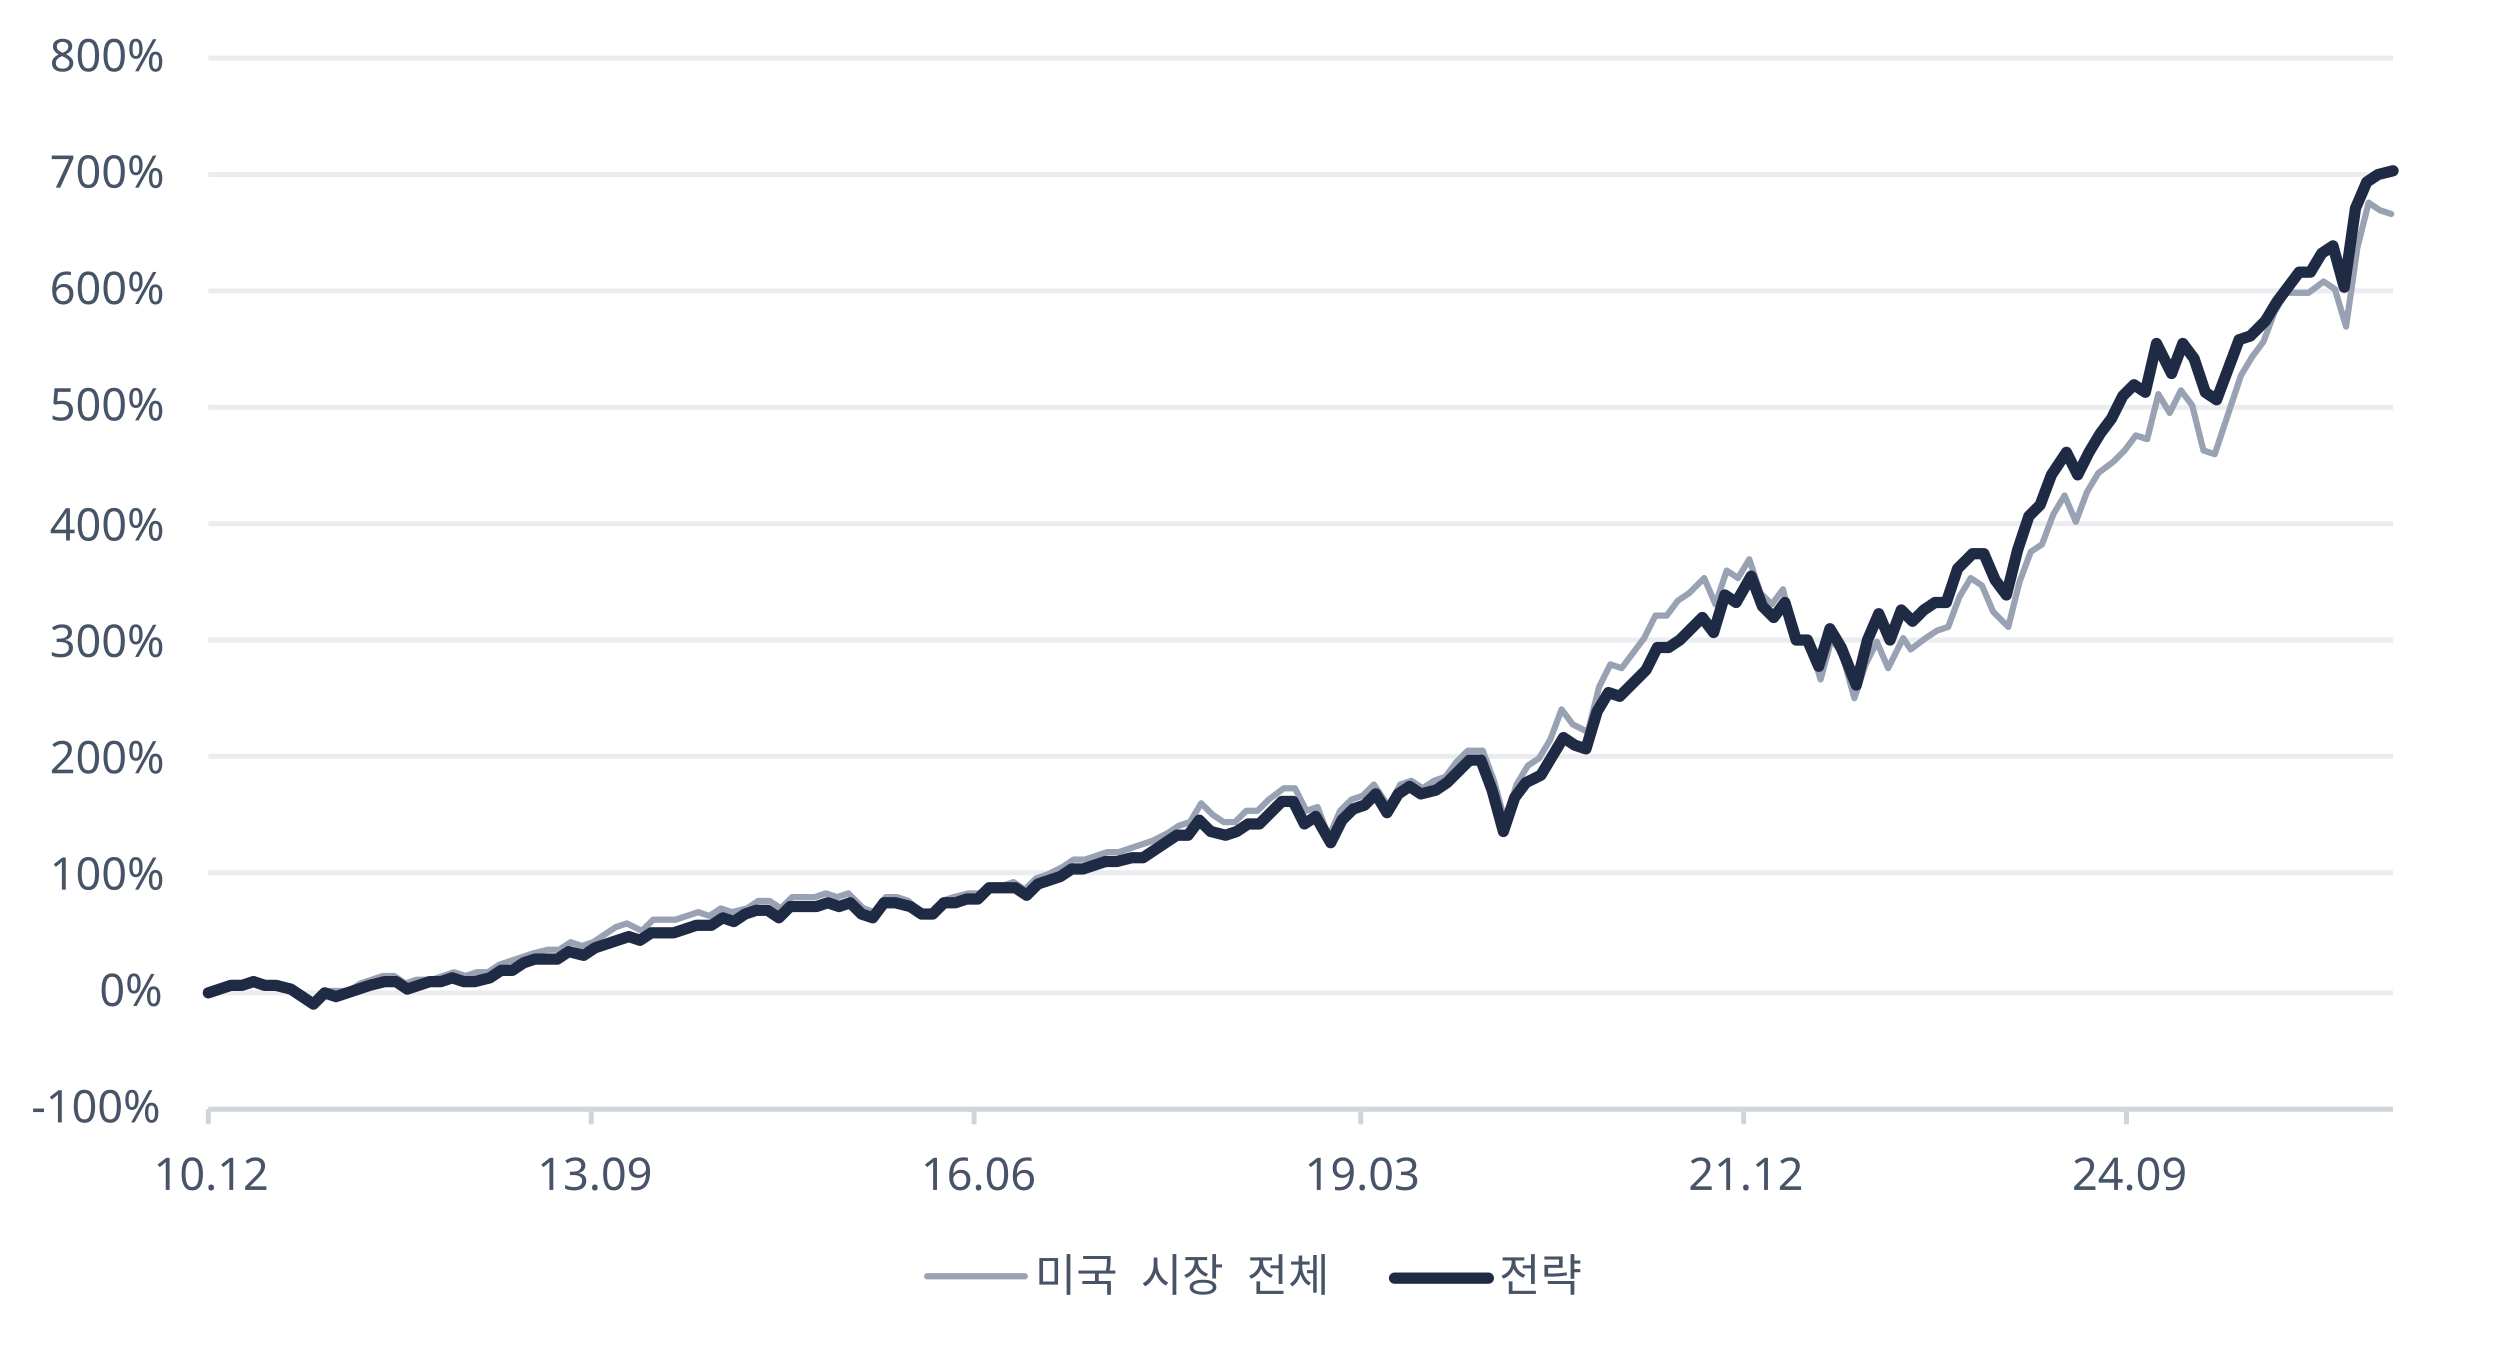
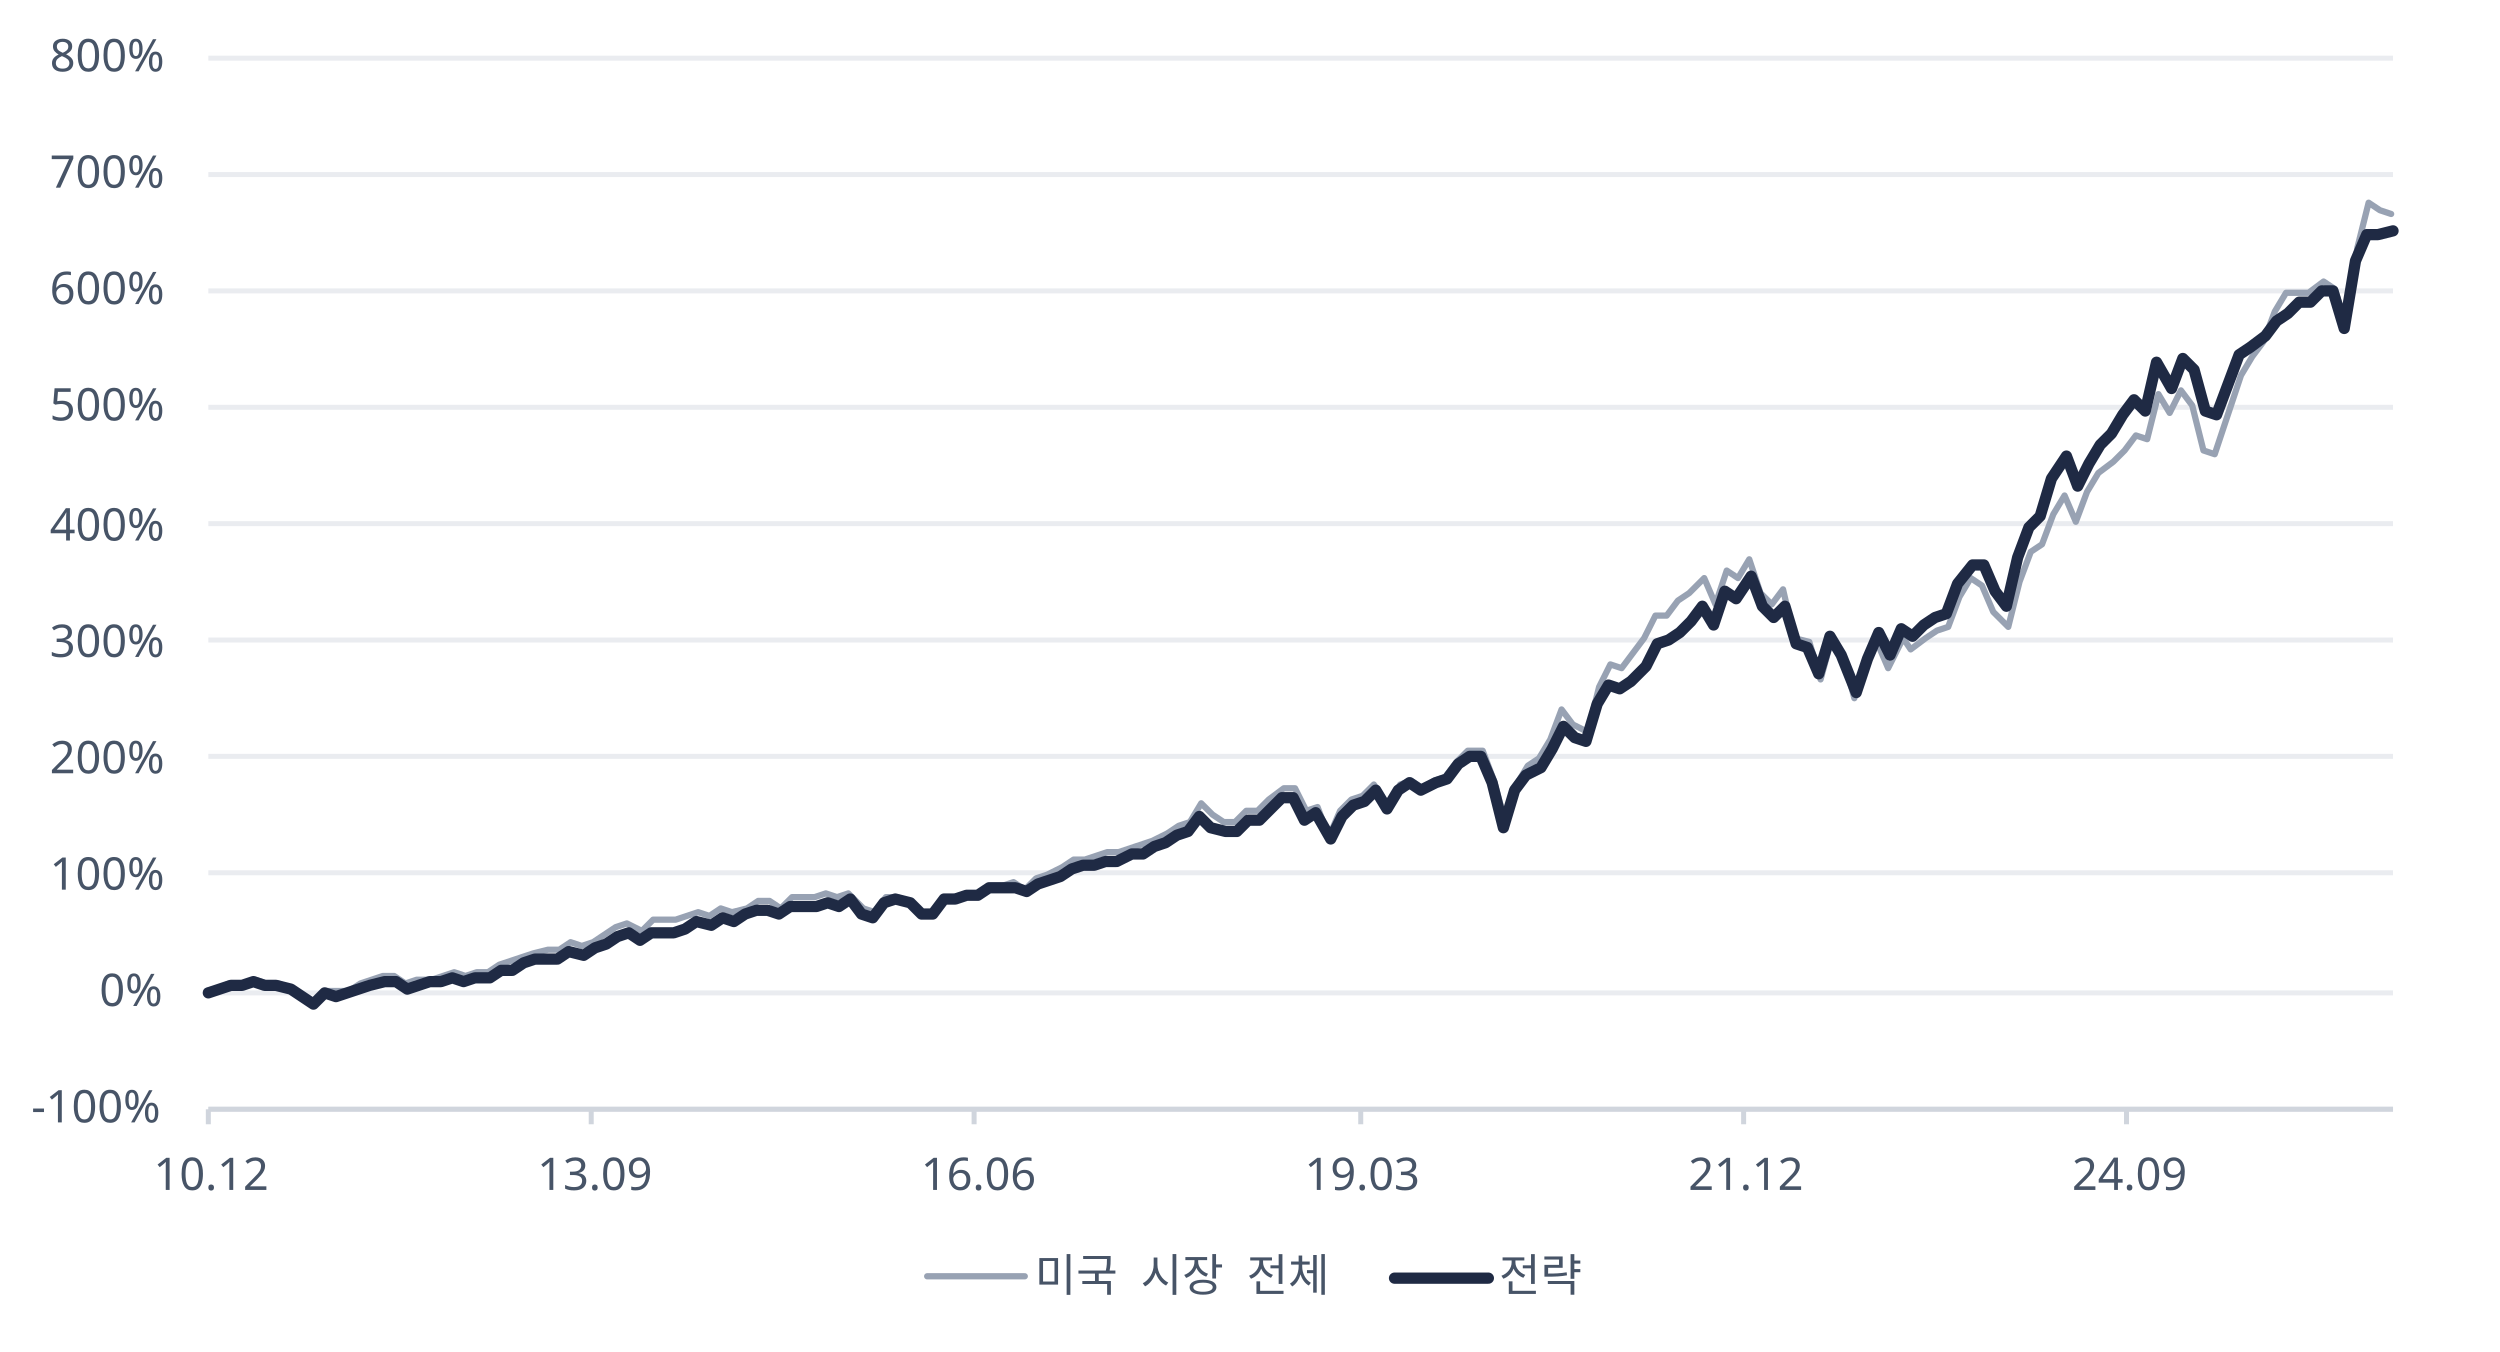
<svg xmlns="http://www.w3.org/2000/svg" width="666" height="360" xml:space="preserve" overflow="hidden">
  <defs>
    <clipPath id="clip0">
      <rect x="555" y="13" width="666" height="360" />
    </clipPath>
  </defs>
  <g clip-path="url(#clip0)" transform="translate(-555 -13)">
    <g>
      <path d="M610.5 308.5 1192.5 308.5M610.5 277.5 1192.5 277.5M610.5 245.5 1192.5 245.5M610.5 214.5 1192.5 214.5M610.5 183.5 1192.5 183.5M610.5 152.5 1192.5 152.5M610.5 121.5 1192.5 121.5M610.5 90.5 1192.5 90.5M610.5 59.5 1192.5 59.5M610.5 28.5 1192.5 28.5" stroke="#EAECF0" stroke-width="1.333" stroke-linejoin="round" stroke-miterlimit="10" fill="none" />
    </g>
    <g>
      <path d="M610.5 308.5 1192.5 308.5" stroke="#D0D5DD" stroke-width="1.333" stroke-linejoin="round" stroke-miterlimit="10" fill="none" fill-rule="evenodd" />
    </g>
    <g>
      <path d="M610.5 308.5 610.5 312.5M712.5 308.5 712.5 312.5M814.5 308.5 814.5 312.5M917.5 308.5 917.5 312.5M1019.5 308.5 1019.5 312.5M1121.5 308.5 1121.5 312.5" stroke="#D0D5DD" stroke-width="1.333" stroke-linejoin="round" stroke-miterlimit="10" fill="none" />
    </g>
    <g>
      <path d="M610 277 614 276 616 275 620 275 623 274 626 275 629 275 632 276 635 278 638 280 642 277 645 277 648 277 651 275 654 274 657 273 660 273 663 275 666 274 670 274 673 273 676 272 679 273 682 272 685 272 688 270 691 269 694 268 697 267 701 266 704 266 707 264 710 265 713 264 716 262 719 260 722 259 726 261 729 258 732 258 735 258 738 257 741 256 744 257 747 255 750 256 754 255 757 253 760 253 763 255 766 252 769 252 772 252 775 251 778 252 781 251 785 255 788 256 791 252 794 252 797 253 800 256 803 256 806 253 809 252 813 251 816 251 819 249 822 249 825 248 828 250 831 247 834 246 838 244 841 242 844 242 847 241 850 240 853 240 856 239 859 238 862 237 866 235 869 233 872 232 875 227 878 230 881 232 884 232 887 229 890 229 893 226 897 223 900 223 903 229 906 228 909 236 912 229 915 226 918 225 921 222 925 228 928 222 931 221 934 223 937 221 940 220 943 216 946 213 950 213 953 221 956 232 959 222 962 217 965 215 968 210 971 202 974 206 978 208 981 196 984 190 987 191 990 187 993 183 996 177 999 177 1002 173 1005 171 1009 167 1012 174 1015 165 1018 167 1021 162 1024 171 1027 174 1030 170 1033 183 1037 184 1040 194 1043 183 1046 188 1049 199 1052 190 1055 184 1058 191 1062 183 1064 186 1068 183 1071 181 1074 180 1077 172 1080 167 1083 169 1086 176 1090 180 1093 168 1096 160 1099 158 1102 150 1105 145 1108 152 1111 144 1114 139 1118 136 1121 133 1124 129 1127 130 1130 118 1133 123 1136 117 1139 121 1142 133 1145 134 1149 122 1152 113 1155 108 1158 104 1161 96 1164 91 1167 91 1170 91 1174 88 1177 90 1180 100 1183 79 1186 67 1189 69 1192 70" stroke="#98A2B3" stroke-width="1.667" stroke-linecap="round" stroke-linejoin="round" stroke-miterlimit="10" fill="none" />
    </g>
    <g>
-       <path d="M610.5 277.5 613.5 276.5 616.5 275.5 619.5 275.5 622.5 274.5 625.5 275.5 628.5 275.5 632.5 276.5 635.5 278.5 638.5 280.5 641.5 277.5 644.5 278.5 647.5 277.5 650.5 276.5 653.5 275.5 657.5 274.5 660.5 274.5 663.5 276.5 666.5 275.5 669.5 274.5 672.5 274.5 675.5 273.5 678.5 274.5 681.5 274.5 685.5 273.5 688.5 271.5 691.5 271.5 694.5 269.5 697.5 268.5 700.5 268.5 703.5 268.5 706.5 266.5 710.5 267.5 713.5 265.5 716.5 264.5 719.5 263.5 722.5 262.5 725.5 263.5 728.5 261.5 731.5 261.5 734.5 261.5 737.5 260.5 740.5 259.5 744.5 259.5 747.5 257.5 750.5 258.5 753.5 256.5 756.5 255.5 759.5 255.5 762.5 257.5 765.5 254.5 768.5 254.5 772.5 254.5 775.5 253.5 778.5 254.5 781.5 253.5 784.5 256.5 787.5 257.5 790.5 253.5 793.5 253.5 797.5 254.5 800.5 256.5 803.5 256.5 806.5 253.5 809.5 253.5 812.5 252.5 815.5 252.5 818.5 249.5 822.5 249.5 825.5 249.5 828.5 251.5 831.5 248.5 834.5 247.5 837.5 246.5 840.5 244.5 843.5 244.5 846.5 243.5 849.5 242.5 852.5 242.5 856.5 241.5 859.5 241.5 862.5 239.5 865.5 237.5 868.5 235.5 871.5 235.5 874.5 231.5 877.5 234.5 881.5 235.5 884.5 234.5 887.5 232.5 890.5 232.5 893.5 229.5 896.5 226.5 899.5 226.5 902.5 232.5 905.5 230.5 909.5 237.5 912.5 231.5 915.5 228.5 918.5 227.5 921.5 224.5 924.5 229.5 927.5 224.5 930.5 222.5 933.5 224.5 937.5 223.5 940.5 221.5 943.5 218.5 946.5 215.5 949.5 215.5 952.5 223.5 955.5 234.5 958.5 225.5 961.5 221.5 965.5 219.5 968.5 214.5 971.5 209.5 974.5 211.5 977.5 212.5 980.5 202.5 983.5 197.5 986.5 198.5 989.5 195.5 993.5 191.5 996.5 185.5 999.5 185.5 1002.5 183.5 1005.5 180.5 1008.5 177.5 1011.5 181.5 1014.5 171.5 1017.5 173.5 1021.5 166.5 1024.5 174.5 1027.5 177.5 1030.5 173.5 1033.5 183.5 1036.5 183.5 1039.5 190.5 1042.5 180.5 1045.5 185.5 1049.5 195.5 1052.5 183.5 1055.5 176.5 1058.5 183.5 1061.5 175.5 1064.5 178.5 1067.5 175.5 1070.5 173.5 1073.5 173.5 1076.5 164.5 1080.5 160.5 1083.5 160.5 1086.5 167.5 1089.5 171.5 1092.5 159.5 1095.5 150.5 1098.5 147.5 1101.5 139.5 1105.5 133.5 1108.5 139.5 1111.5 133.5 1114.5 128.5 1117.5 124.5 1120.5 118.5 1123.5 115.5 1126.5 117.5 1129.5 104.5 1133.5 112.5 1136.5 104.5 1139.5 108.5 1142.5 117.5 1145.5 119.5 1148.5 111.5 1151.5 103.5 1154.5 102.5 1158.5 98.5 1161.5 93.5 1164.5 89.5 1167.5 85.5 1170.5 85.5 1173.5 80.5 1176.5 78.5 1179.5 89.5 1182.5 68.5 1185.5 61.5 1188.5 59.5 1192.5 58.5" stroke="#1F2A44" stroke-width="3" stroke-linecap="round" stroke-linejoin="round" stroke-miterlimit="10" fill="none" />
+       <path d="M610.5 277.5 613.5 276.5 616.5 275.5 619.5 275.5 622.5 274.5 625.5 275.5 628.5 275.5 632.5 276.5 635.5 278.5 638.5 280.5 641.5 277.5 644.5 278.5 647.5 277.5 650.5 276.5 653.5 275.5 657.5 274.5 660.5 274.5 663.5 276.5 666.5 275.5 669.5 274.5 672.5 274.5 675.5 273.5 678.5 274.5 681.5 273.5 685.5 273.5 688.5 271.5 691.5 271.5 694.5 269.5 697.5 268.5 700.5 268.5 703.5 268.5 706.5 266.5 710.5 267.5 713.5 265.5 716.5 264.5 719.5 262.5 722.5 261.5 725.5 263.5 728.5 261.5 731.5 261.5 734.5 261.5 737.5 260.5 740.5 258.5 744.5 259.5 747.5 257.5 750.5 258.5 753.5 256.5 756.5 255.5 759.5 255.5 762.5 256.5 765.5 254.5 768.5 254.5 772.5 254.5 775.5 253.5 778.5 254.5 781.5 252.5 784.5 256.5 787.5 257.5 790.5 253.5 793.5 252.5 797.5 253.5 800.5 256.5 803.5 256.5 806.5 252.5 809.5 252.5 812.5 251.5 815.5 251.5 818.5 249.5 822.5 249.5 825.5 249.5 828.5 250.5 831.5 248.5 834.5 247.5 837.5 246.5 840.5 244.5 843.5 243.5 846.5 243.5 849.5 242.5 852.5 242.5 856.5 240.5 859.5 240.5 862.5 238.5 865.5 237.5 868.5 235.5 871.5 234.5 874.5 230.5 877.5 233.5 881.5 234.5 884.5 234.5 887.5 231.5 890.5 231.5 893.5 228.5 896.5 225.5 899.5 225.5 902.5 231.5 905.5 229.5 909.5 236.5 912.5 230.5 915.5 227.5 918.5 226.5 921.5 223.5 924.5 228.5 927.5 223.5 930.5 221.5 933.5 223.5 937.5 221.5 940.5 220.5 943.5 216.5 946.5 214.5 949.5 214.5 952.5 221.5 955.5 233.5 958.5 223.5 961.5 219.5 965.5 217.5 968.5 212.5 971.5 206.5 974.5 209.5 977.5 210.5 980.5 200.5 983.5 195.5 986.5 196.5 989.5 194.5 993.5 190.5 996.5 184.5 999.5 183.5 1002.5 181.5 1005.5 178.5 1008.5 174.5 1011.5 179.5 1014.5 170.5 1017.5 172.5 1021.5 166.5 1024.5 174.5 1027.5 177.5 1030.5 174.5 1033.5 184.5 1036.5 185.5 1039.5 192.5 1042.5 182.5 1045.5 187.5 1049.5 197.5 1052.5 188.5 1055.5 181.5 1058.5 187.5 1061.5 180.5 1064.5 182.5 1067.5 179.5 1070.5 177.5 1073.5 176.5 1076.5 168.5 1080.5 163.5 1083.5 163.5 1086.5 170.5 1089.5 174.5 1092.5 161.5 1095.5 153.5 1098.5 150.5 1101.5 140.5 1105.5 134.5 1108.5 142.5 1111.5 136.5 1114.5 131.5 1117.5 128.5 1120.5 123.5 1123.5 119.5 1126.5 122.5 1129.5 109.5 1133.5 116.5 1136.5 108.5 1139.5 111.5 1142.5 122.5 1145.5 123.5 1148.5 115.5 1151.5 107.5 1154.5 105.5 1158.5 102.5 1161.5 98.5 1164.5 96.5 1167.5 93.5 1170.5 93.5 1173.5 90.5 1176.5 90.5 1179.5 100.5 1182.5 82.5 1185.5 75.5 1188.5 75.5 1192.5 74.5" stroke="#1F2A44" stroke-width="3" stroke-linecap="round" stroke-linejoin="round" stroke-miterlimit="10" fill="none" />
    </g>
    <g>
      <text fill="#475467" font-family="Malgun Gothic,Malgun Gothic_MSFontService,sans-serif" font-weight="400" font-size="12" transform="translate(563.333 312)">-100%</text>
    </g>
    <g>
      <text fill="#475467" font-family="Malgun Gothic,Malgun Gothic_MSFontService,sans-serif" font-weight="400" font-size="12" transform="translate(581.467 281)">0%</text>
    </g>
    <g>
      <text fill="#475467" font-family="Malgun Gothic,Malgun Gothic_MSFontService,sans-serif" font-weight="400" font-size="12" transform="translate(568.253 250)">100%</text>
    </g>
    <g>
      <text fill="#475467" font-family="Malgun Gothic,Malgun Gothic_MSFontService,sans-serif" font-weight="400" font-size="12" transform="translate(568.253 219)">200%</text>
    </g>
    <g>
      <text fill="#475467" font-family="Malgun Gothic,Malgun Gothic_MSFontService,sans-serif" font-weight="400" font-size="12" transform="translate(568.253 188)">300%</text>
    </g>
    <g>
      <text fill="#475467" font-family="Malgun Gothic,Malgun Gothic_MSFontService,sans-serif" font-weight="400" font-size="12" transform="translate(568.253 157)">400%</text>
    </g>
    <g>
      <text fill="#475467" font-family="Malgun Gothic,Malgun Gothic_MSFontService,sans-serif" font-weight="400" font-size="12" transform="translate(568.253 125)">500%</text>
    </g>
    <g>
      <text fill="#475467" font-family="Malgun Gothic,Malgun Gothic_MSFontService,sans-serif" font-weight="400" font-size="12" transform="translate(568.253 94)">600%</text>
    </g>
    <g>
      <text fill="#475467" font-family="Malgun Gothic,Malgun Gothic_MSFontService,sans-serif" font-weight="400" font-size="12" transform="translate(568.253 63)">700%</text>
    </g>
    <g>
      <text fill="#475467" font-family="Malgun Gothic,Malgun Gothic_MSFontService,sans-serif" font-weight="400" font-size="12" transform="translate(568.253 32)">800%</text>
    </g>
    <g>
      <text fill="#475467" font-family="Malgun Gothic,Malgun Gothic_MSFontService,sans-serif" font-weight="400" font-size="12" transform="translate(595.92 330)">10.12</text>
    </g>
    <g>
      <text fill="#475467" font-family="Malgun Gothic,Malgun Gothic_MSFontService,sans-serif" font-weight="400" font-size="12" transform="translate(698.133 330)">13.09</text>
    </g>
    <g>
      <text fill="#475467" font-family="Malgun Gothic,Malgun Gothic_MSFontService,sans-serif" font-weight="400" font-size="12" transform="translate(800.346 330)">16.06</text>
    </g>
    <g>
      <text fill="#475467" font-family="Malgun Gothic,Malgun Gothic_MSFontService,sans-serif" font-weight="400" font-size="12" transform="translate(902.559 330)">19.03</text>
    </g>
    <g>
      <text fill="#475467" font-family="Malgun Gothic,Malgun Gothic_MSFontService,sans-serif" font-weight="400" font-size="12" transform="translate(1004.77 330)">21.12</text>
    </g>
    <g>
      <text fill="#475467" font-family="Malgun Gothic,Malgun Gothic_MSFontService,sans-serif" font-weight="400" font-size="12" transform="translate(1106.98 330)">24.09</text>
    </g>
    <g>
      <path d="M802 353 828 353" stroke="#98A2B3" stroke-width="1.667" stroke-linecap="round" stroke-linejoin="round" stroke-miterlimit="10" fill="none" fill-rule="evenodd" />
    </g>
    <g>
      <text fill="#475467" font-family="Malgun Gothic,Malgun Gothic_MSFontService,sans-serif" font-weight="400" font-size="12" transform="translate(830.665 357)">미국</text>
    </g>
    <g>
      <text fill="#475467" font-family="Malgun Gothic,Malgun Gothic_MSFontService,sans-serif" font-weight="400" font-size="12" transform="translate(858.885 357)">시장</text>
    </g>
    <g>
      <text fill="#475467" font-family="Malgun Gothic,Malgun Gothic_MSFontService,sans-serif" font-weight="400" font-size="12" transform="translate(887.105 357)">전체</text>
    </g>
    <g>
      <path d="M926.5 353.5 951.5 353.5" stroke="#1F2A44" stroke-width="3" stroke-linecap="round" stroke-linejoin="round" stroke-miterlimit="10" fill="none" fill-rule="evenodd" />
    </g>
    <g>
      <text fill="#475467" font-family="Malgun Gothic,Malgun Gothic_MSFontService,sans-serif" font-weight="400" font-size="12" transform="translate(954.334 357)">전략</text>
    </g>
  </g>
</svg>
